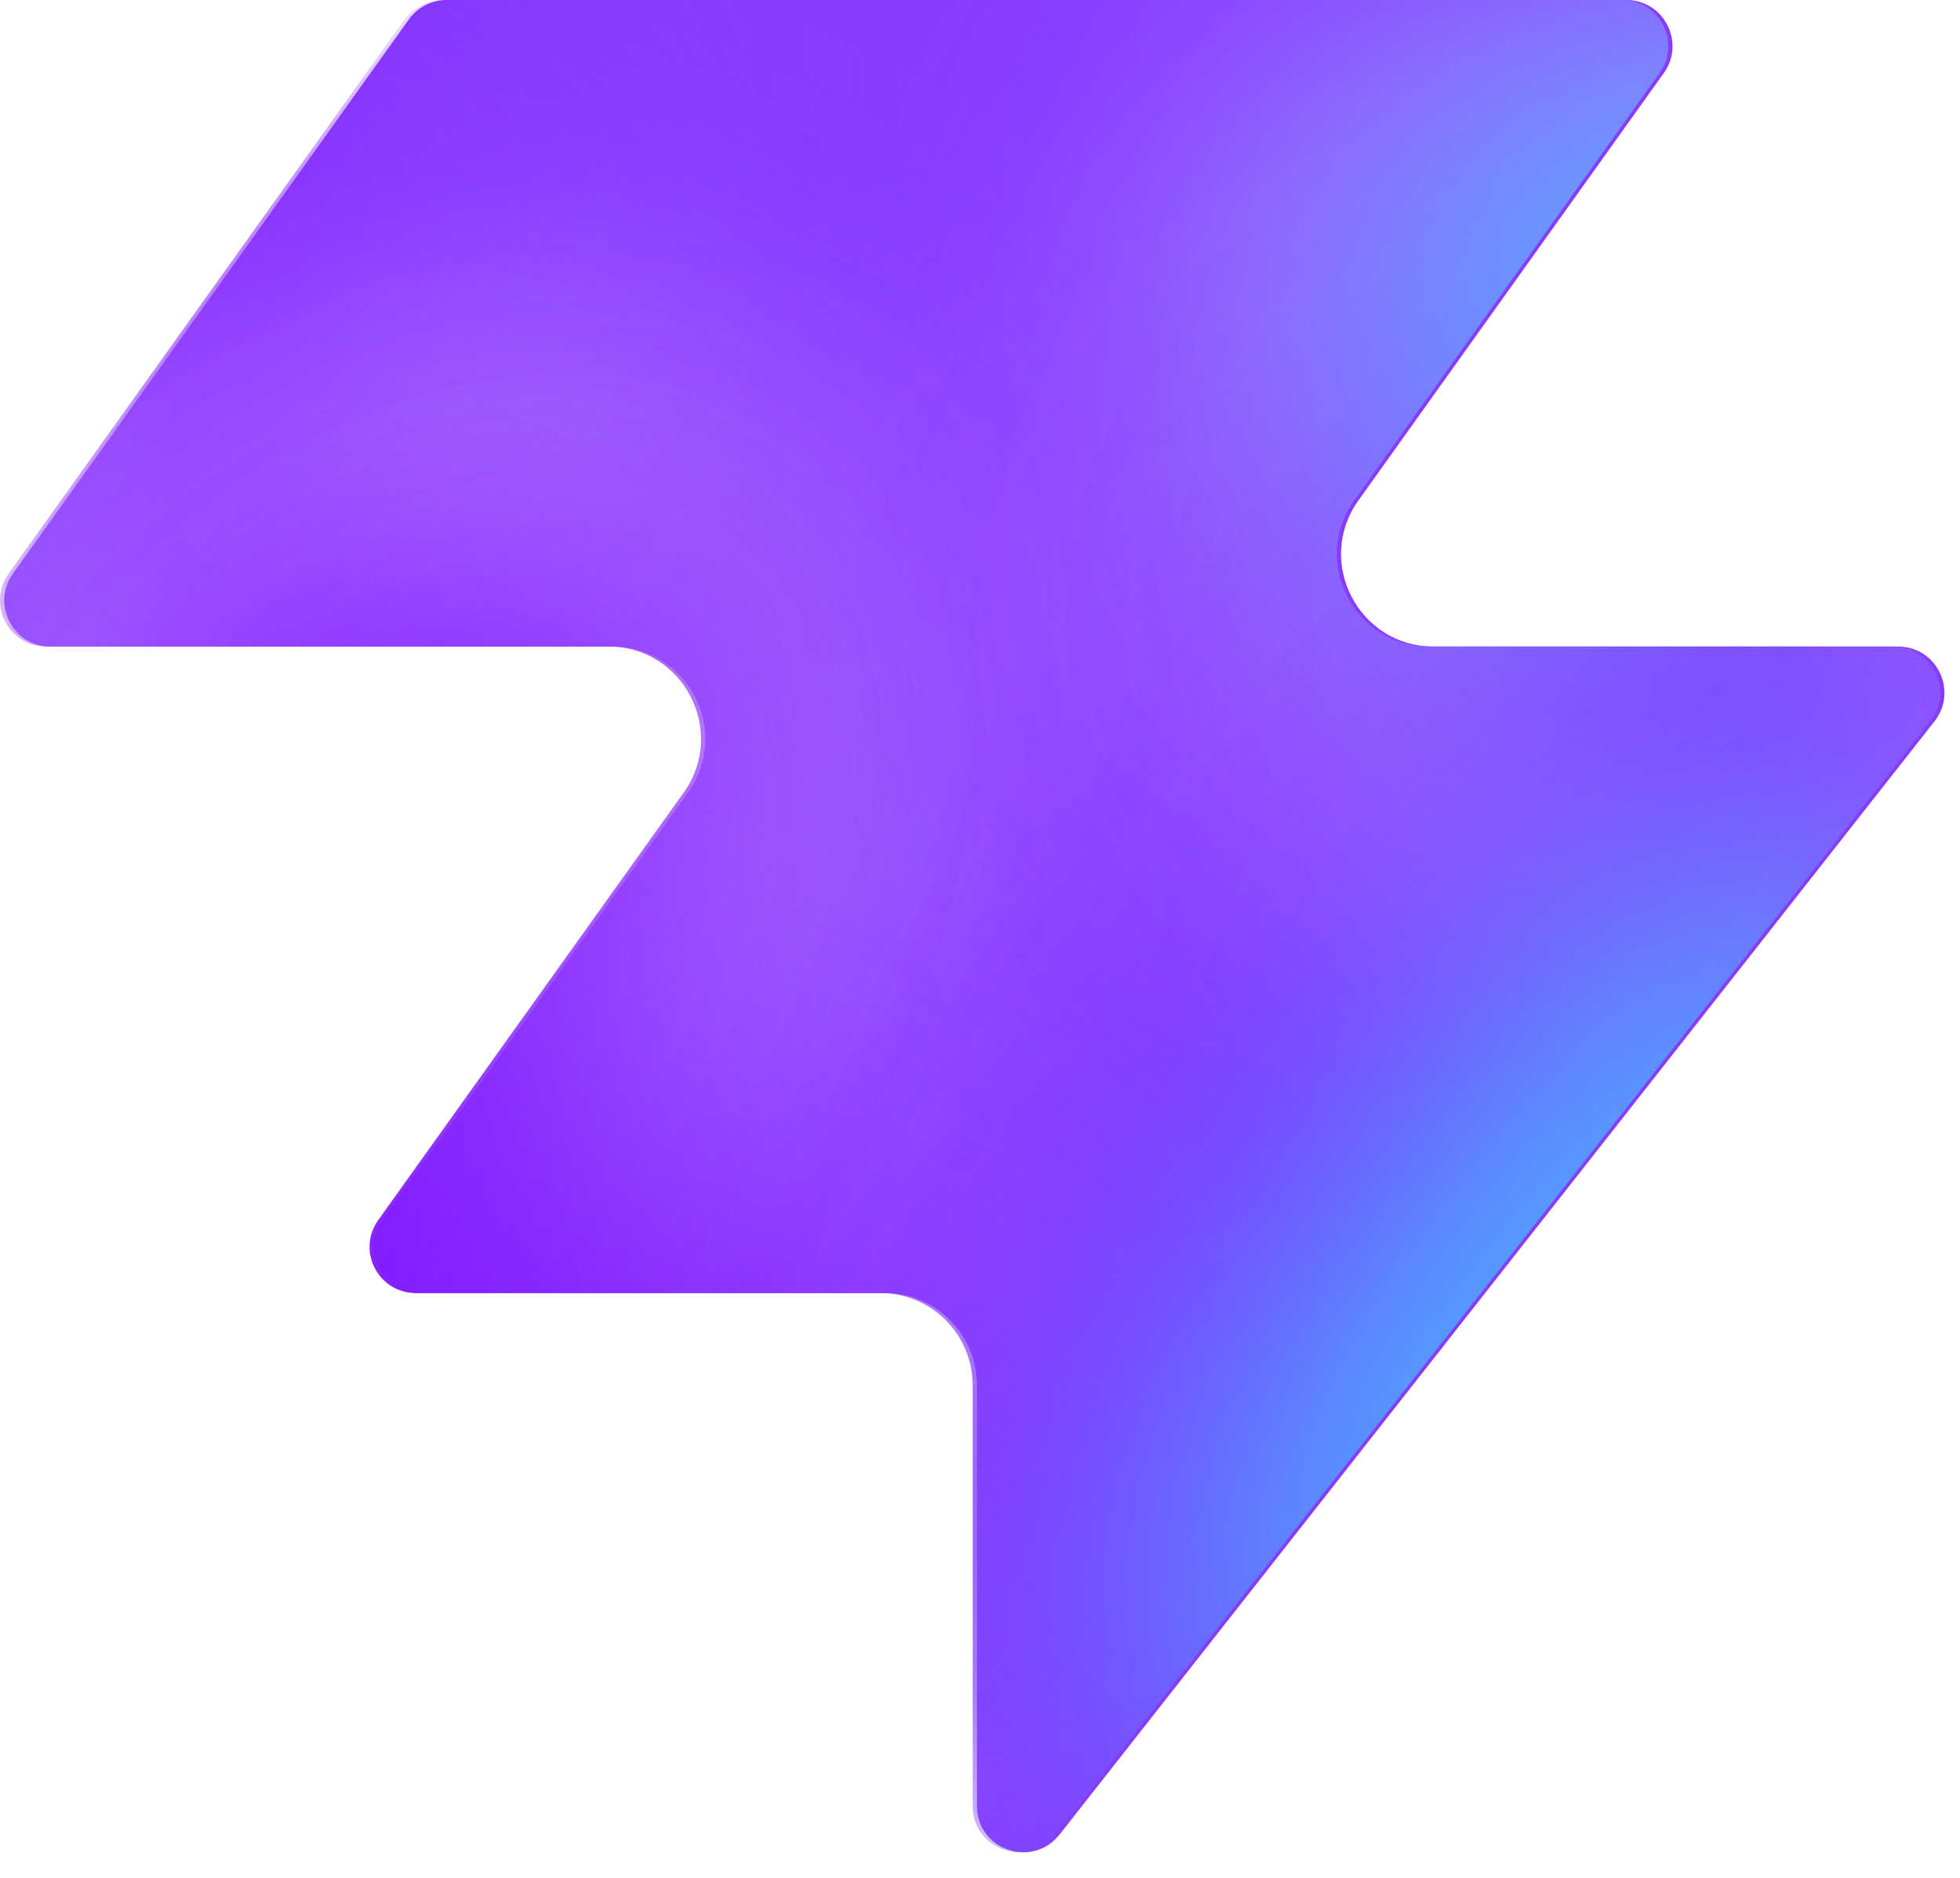
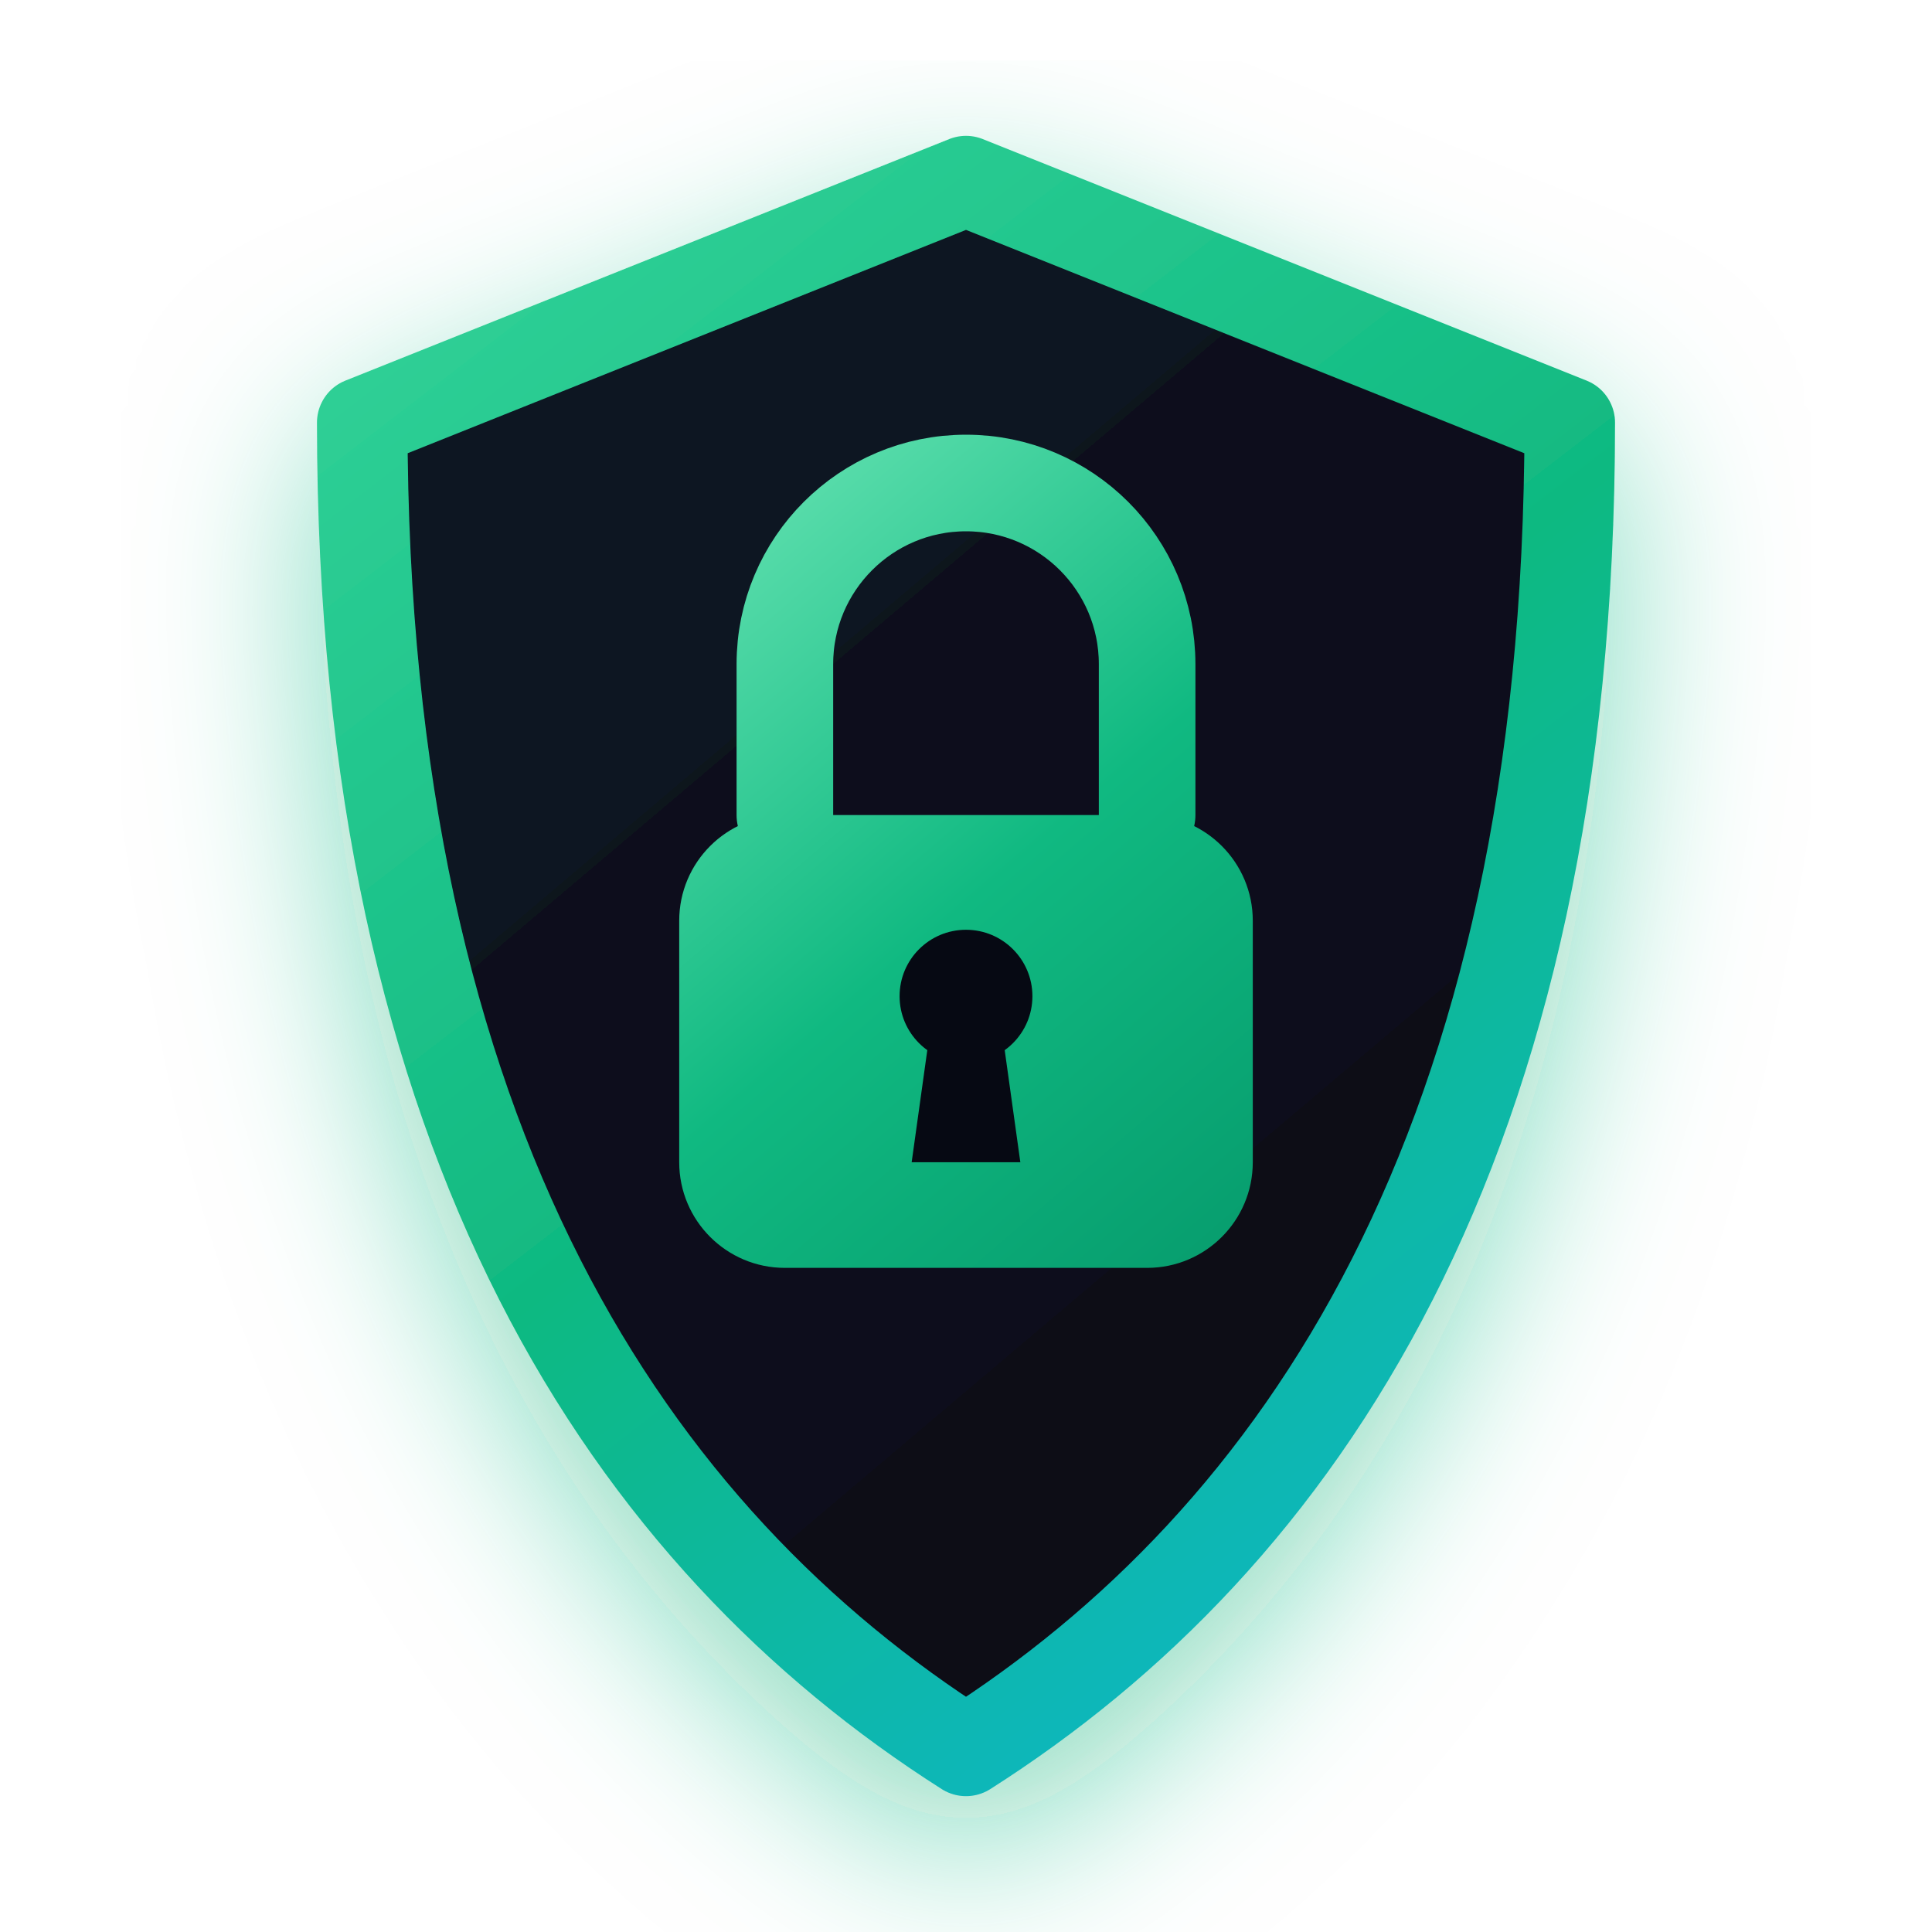
- <svg xmlns="http://www.w3.org/2000/svg" width="48" height="46" fill="none" viewBox="0 0 48 46">
-   <path fill="#863bff" d="M25.946 44.938c-.664.845-2.021.375-2.021-.698V33.937a2.26 2.26 0 0 0-2.262-2.262H10.287c-.92 0-1.456-1.04-.92-1.788l7.48-10.471c1.07-1.497 0-3.578-1.842-3.578H1.237c-.92 0-1.456-1.04-.92-1.788L10.013.474c.214-.297.556-.474.92-.474h28.894c.92 0 1.456 1.04.92 1.788l-7.48 10.471c-1.07 1.498 0 3.579 1.842 3.579h11.377c.943 0 1.473 1.088.89 1.83L25.947 44.94z" style="fill:#863bff;fill:color(display-p3 .525 .23 1);fill-opacity:1" />
-   <mask id="a" width="48" height="46" x="0" y="0" maskUnits="userSpaceOnUse" style="mask-type:alpha">
-     <path fill="#000" d="M25.842 44.938c-.664.844-2.021.375-2.021-.698V33.937a2.26 2.26 0 0 0-2.262-2.262H10.183c-.92 0-1.456-1.04-.92-1.788l7.48-10.471c1.07-1.498 0-3.579-1.842-3.579H1.133c-.92 0-1.456-1.04-.92-1.787L9.91.473c.214-.297.556-.474.92-.474h28.894c.92 0 1.456 1.04.92 1.788l-7.48 10.471c-1.07 1.498 0 3.578 1.842 3.578h11.377c.943 0 1.473 1.088.89 1.832L25.843 44.94z" style="fill:#000;fill-opacity:1" />
-   </mask>
-   <g mask="url(#a)">
-     <g filter="url(#b)">
-       <ellipse cx="5.508" cy="14.704" fill="#ede6ff" rx="5.508" ry="14.704" style="fill:#ede6ff;fill:color(display-p3 .927 .903 1);fill-opacity:1" transform="matrix(.00324 1 1 -.00324 -4.47 31.516)" />
-     </g>
-     <g filter="url(#c)">
-       <ellipse cx="10.399" cy="29.851" fill="#ede6ff" rx="10.399" ry="29.851" style="fill:#ede6ff;fill:color(display-p3 .927 .903 1);fill-opacity:1" transform="matrix(.00324 1 1 -.00324 -39.328 7.883)" />
-     </g>
-     <g filter="url(#d)">
-       <ellipse cx="5.508" cy="30.487" fill="#7e14ff" rx="5.508" ry="30.487" style="fill:#7e14ff;fill:color(display-p3 .492 .077 1);fill-opacity:1" transform="rotate(89.814 -25.913 -14.639)scale(1 -1)" />
-     </g>
-     <g filter="url(#e)">
-       <ellipse cx="5.508" cy="30.599" fill="#7e14ff" rx="5.508" ry="30.599" style="fill:#7e14ff;fill:color(display-p3 .492 .077 1);fill-opacity:1" transform="rotate(89.814 -32.644 -3.334)scale(1 -1)" />
-     </g>
-     <g filter="url(#f)">
-       <ellipse cx="5.508" cy="30.599" fill="#7e14ff" rx="5.508" ry="30.599" style="fill:#7e14ff;fill:color(display-p3 .492 .077 1);fill-opacity:1" transform="matrix(.00324 1 1 -.00324 -34.34 30.47)" />
-     </g>
-     <g filter="url(#g)">
-       <ellipse cx="14.072" cy="22.078" fill="#ede6ff" rx="14.072" ry="22.078" style="fill:#ede6ff;fill:color(display-p3 .927 .903 1);fill-opacity:1" transform="rotate(93.35 24.506 48.493)scale(-1 1)" />
-     </g>
-     <g filter="url(#h)">
-       <ellipse cx="3.47" cy="21.501" fill="#7e14ff" rx="3.47" ry="21.501" style="fill:#7e14ff;fill:color(display-p3 .492 .077 1);fill-opacity:1" transform="rotate(89.009 28.708 47.59)scale(-1 1)" />
-     </g>
-     <g filter="url(#i)">
-       <ellipse cx="3.47" cy="21.501" fill="#7e14ff" rx="3.47" ry="21.501" style="fill:#7e14ff;fill:color(display-p3 .492 .077 1);fill-opacity:1" transform="rotate(89.009 28.708 47.59)scale(-1 1)" />
-     </g>
-     <g filter="url(#j)">
-       <ellipse cx=".387" cy="8.972" fill="#7e14ff" rx="4.407" ry="29.108" style="fill:#7e14ff;fill:color(display-p3 .492 .077 1);fill-opacity:1" transform="rotate(39.51 .387 8.972)" />
-     </g>
-     <g filter="url(#k)">
-       <ellipse cx="47.523" cy="-6.092" fill="#7e14ff" rx="4.407" ry="29.108" style="fill:#7e14ff;fill:color(display-p3 .492 .077 1);fill-opacity:1" transform="rotate(37.892 47.523 -6.092)" />
-     </g>
-     <g filter="url(#l)">
-       <ellipse cx="41.412" cy="6.333" fill="#47bfff" rx="5.971" ry="9.665" style="fill:#47bfff;fill:color(display-p3 .28 .748 1);fill-opacity:1" transform="rotate(37.892 41.412 6.333)" />
-     </g>
-     <g filter="url(#m)">
-       <ellipse cx="-1.879" cy="38.332" fill="#7e14ff" rx="4.407" ry="29.108" style="fill:#7e14ff;fill:color(display-p3 .492 .077 1);fill-opacity:1" transform="rotate(37.892 -1.88 38.332)" />
-     </g>
-     <g filter="url(#n)">
-       <ellipse cx="-1.879" cy="38.332" fill="#7e14ff" rx="4.407" ry="29.108" style="fill:#7e14ff;fill:color(display-p3 .492 .077 1);fill-opacity:1" transform="rotate(37.892 -1.88 38.332)" />
-     </g>
-     <g filter="url(#o)">
-       <ellipse cx="35.651" cy="29.907" fill="#7e14ff" rx="4.407" ry="29.108" style="fill:#7e14ff;fill:color(display-p3 .492 .077 1);fill-opacity:1" transform="rotate(37.892 35.651 29.907)" />
-     </g>
-     <g filter="url(#p)">
-       <ellipse cx="38.418" cy="32.4" fill="#47bfff" rx="5.971" ry="15.297" style="fill:#47bfff;fill:color(display-p3 .28 .748 1);fill-opacity:1" transform="rotate(37.892 38.418 32.4)" />
-     </g>
-   </g>
+ <svg xmlns="http://www.w3.org/2000/svg" viewBox="0 0 64 64" fill="none">
  <defs>
-     <filter id="b" width="60.045" height="41.654" x="-19.77" y="16.149" color-interpolation-filters="sRGB" filterUnits="userSpaceOnUse">
-       <feFlood flood-opacity="0" result="BackgroundImageFix" />
-       <feBlend in="SourceGraphic" in2="BackgroundImageFix" result="shape" />
-       <feGaussianBlur result="effect1_foregroundBlur_2002_17158" stdDeviation="7.659" />
-     </filter>
-     <filter id="c" width="90.34" height="51.437" x="-54.613" y="-7.533" color-interpolation-filters="sRGB" filterUnits="userSpaceOnUse">
-       <feFlood flood-opacity="0" result="BackgroundImageFix" />
-       <feBlend in="SourceGraphic" in2="BackgroundImageFix" result="shape" />
-       <feGaussianBlur result="effect1_foregroundBlur_2002_17158" stdDeviation="7.659" />
-     </filter>
-     <filter id="d" width="79.355" height="29.4" x="-49.64" y="2.03" color-interpolation-filters="sRGB" filterUnits="userSpaceOnUse">
-       <feFlood flood-opacity="0" result="BackgroundImageFix" />
-       <feBlend in="SourceGraphic" in2="BackgroundImageFix" result="shape" />
-       <feGaussianBlur result="effect1_foregroundBlur_2002_17158" stdDeviation="4.596" />
-     </filter>
-     <filter id="e" width="79.579" height="29.4" x="-45.045" y="20.029" color-interpolation-filters="sRGB" filterUnits="userSpaceOnUse">
-       <feFlood flood-opacity="0" result="BackgroundImageFix" />
-       <feBlend in="SourceGraphic" in2="BackgroundImageFix" result="shape" />
-       <feGaussianBlur result="effect1_foregroundBlur_2002_17158" stdDeviation="4.596" />
-     </filter>
-     <filter id="f" width="79.579" height="29.4" x="-43.513" y="21.178" color-interpolation-filters="sRGB" filterUnits="userSpaceOnUse">
-       <feFlood flood-opacity="0" result="BackgroundImageFix" />
-       <feBlend in="SourceGraphic" in2="BackgroundImageFix" result="shape" />
-       <feGaussianBlur result="effect1_foregroundBlur_2002_17158" stdDeviation="4.596" />
-     </filter>
-     <filter id="g" width="74.749" height="58.852" x="15.756" y="-17.901" color-interpolation-filters="sRGB" filterUnits="userSpaceOnUse">
-       <feFlood flood-opacity="0" result="BackgroundImageFix" />
-       <feBlend in="SourceGraphic" in2="BackgroundImageFix" result="shape" />
-       <feGaussianBlur result="effect1_foregroundBlur_2002_17158" stdDeviation="7.659" />
-     </filter>
-     <filter id="h" width="61.377" height="25.362" x="23.548" y="2.284" color-interpolation-filters="sRGB" filterUnits="userSpaceOnUse">
-       <feFlood flood-opacity="0" result="BackgroundImageFix" />
-       <feBlend in="SourceGraphic" in2="BackgroundImageFix" result="shape" />
-       <feGaussianBlur result="effect1_foregroundBlur_2002_17158" stdDeviation="4.596" />
-     </filter>
-     <filter id="i" width="61.377" height="25.362" x="23.548" y="2.284" color-interpolation-filters="sRGB" filterUnits="userSpaceOnUse">
-       <feFlood flood-opacity="0" result="BackgroundImageFix" />
-       <feBlend in="SourceGraphic" in2="BackgroundImageFix" result="shape" />
-       <feGaussianBlur result="effect1_foregroundBlur_2002_17158" stdDeviation="4.596" />
-     </filter>
-     <filter id="j" width="56.045" height="63.649" x="-27.636" y="-22.853" color-interpolation-filters="sRGB" filterUnits="userSpaceOnUse">
-       <feFlood flood-opacity="0" result="BackgroundImageFix" />
-       <feBlend in="SourceGraphic" in2="BackgroundImageFix" result="shape" />
-       <feGaussianBlur result="effect1_foregroundBlur_2002_17158" stdDeviation="4.596" />
-     </filter>
-     <filter id="k" width="54.814" height="64.646" x="20.116" y="-38.415" color-interpolation-filters="sRGB" filterUnits="userSpaceOnUse">
-       <feFlood flood-opacity="0" result="BackgroundImageFix" />
-       <feBlend in="SourceGraphic" in2="BackgroundImageFix" result="shape" />
-       <feGaussianBlur result="effect1_foregroundBlur_2002_17158" stdDeviation="4.596" />
-     </filter>
-     <filter id="l" width="33.541" height="35.313" x="24.641" y="-11.323" color-interpolation-filters="sRGB" filterUnits="userSpaceOnUse">
-       <feFlood flood-opacity="0" result="BackgroundImageFix" />
-       <feBlend in="SourceGraphic" in2="BackgroundImageFix" result="shape" />
-       <feGaussianBlur result="effect1_foregroundBlur_2002_17158" stdDeviation="4.596" />
-     </filter>
-     <filter id="m" width="54.814" height="64.646" x="-29.286" y="6.009" color-interpolation-filters="sRGB" filterUnits="userSpaceOnUse">
-       <feFlood flood-opacity="0" result="BackgroundImageFix" />
-       <feBlend in="SourceGraphic" in2="BackgroundImageFix" result="shape" />
-       <feGaussianBlur result="effect1_foregroundBlur_2002_17158" stdDeviation="4.596" />
-     </filter>
-     <filter id="n" width="54.814" height="64.646" x="-29.286" y="6.009" color-interpolation-filters="sRGB" filterUnits="userSpaceOnUse">
-       <feFlood flood-opacity="0" result="BackgroundImageFix" />
-       <feBlend in="SourceGraphic" in2="BackgroundImageFix" result="shape" />
-       <feGaussianBlur result="effect1_foregroundBlur_2002_17158" stdDeviation="4.596" />
-     </filter>
-     <filter id="o" width="54.814" height="64.646" x="8.244" y="-2.416" color-interpolation-filters="sRGB" filterUnits="userSpaceOnUse">
-       <feFlood flood-opacity="0" result="BackgroundImageFix" />
-       <feBlend in="SourceGraphic" in2="BackgroundImageFix" result="shape" />
-       <feGaussianBlur result="effect1_foregroundBlur_2002_17158" stdDeviation="4.596" />
-     </filter>
-     <filter id="p" width="39.409" height="43.623" x="18.713" y="10.588" color-interpolation-filters="sRGB" filterUnits="userSpaceOnUse">
-       <feFlood flood-opacity="0" result="BackgroundImageFix" />
-       <feBlend in="SourceGraphic" in2="BackgroundImageFix" result="shape" />
-       <feGaussianBlur result="effect1_foregroundBlur_2002_17158" stdDeviation="4.596" />
+     <linearGradient id="shieldBg" x1="10" y1="6" x2="54" y2="58" gradientUnits="userSpaceOnUse">
+       <stop offset="0%" stop-color="#0E1626" />
+       <stop offset="100%" stop-color="#060913" />
+     </linearGradient>
+     <linearGradient id="shieldBorder" x1="12" y1="6" x2="52" y2="58" gradientUnits="userSpaceOnUse">
+       <stop offset="0%" stop-color="#34D399" />
+       <stop offset="50%" stop-color="#10B981" />
+       <stop offset="100%" stop-color="#06B6D4" />
+     </linearGradient>
+     <linearGradient id="vaultAccent" x1="20" y1="16" x2="44" y2="44" gradientUnits="userSpaceOnUse">
+       <stop offset="0%" stop-color="#6EE7B7" />
+       <stop offset="50%" stop-color="#10B981" />
+       <stop offset="100%" stop-color="#059669" />
+     </linearGradient>
+     <filter id="emeraldGlow" x="-20%" y="-20%" width="140%" height="140%">
+       <feDropShadow dx="0" dy="2" stdDeviation="3" flood-color="#10B981" flood-opacity="0.5" />
    </filter>
  </defs>
+   <path d="M32 6 L52 14 C52 38 43 51 32 58 C21 51 12 38 12 14 Z" fill="url(#shieldBg)" stroke="url(#shieldBorder)" stroke-width="3" stroke-linejoin="round" filter="url(#emeraldGlow)" />
+   <path d="M26 27 V22 C26 18.686 28.686 16 32 16 C35.314 16 38 18.686 38 22 V27" stroke="url(#vaultAccent)" stroke-width="3.2" stroke-linecap="round" />
+   <rect x="22.5" y="27" width="19" height="15" rx="3.5" fill="url(#vaultAccent)" />
+   <circle cx="32" cy="33" r="2.2" fill="#060913" />
+   <path d="M30.8 34.2 L33.2 34.2 L33.8 38.5 L30.2 38.5 Z" fill="#060913" />
</svg>
